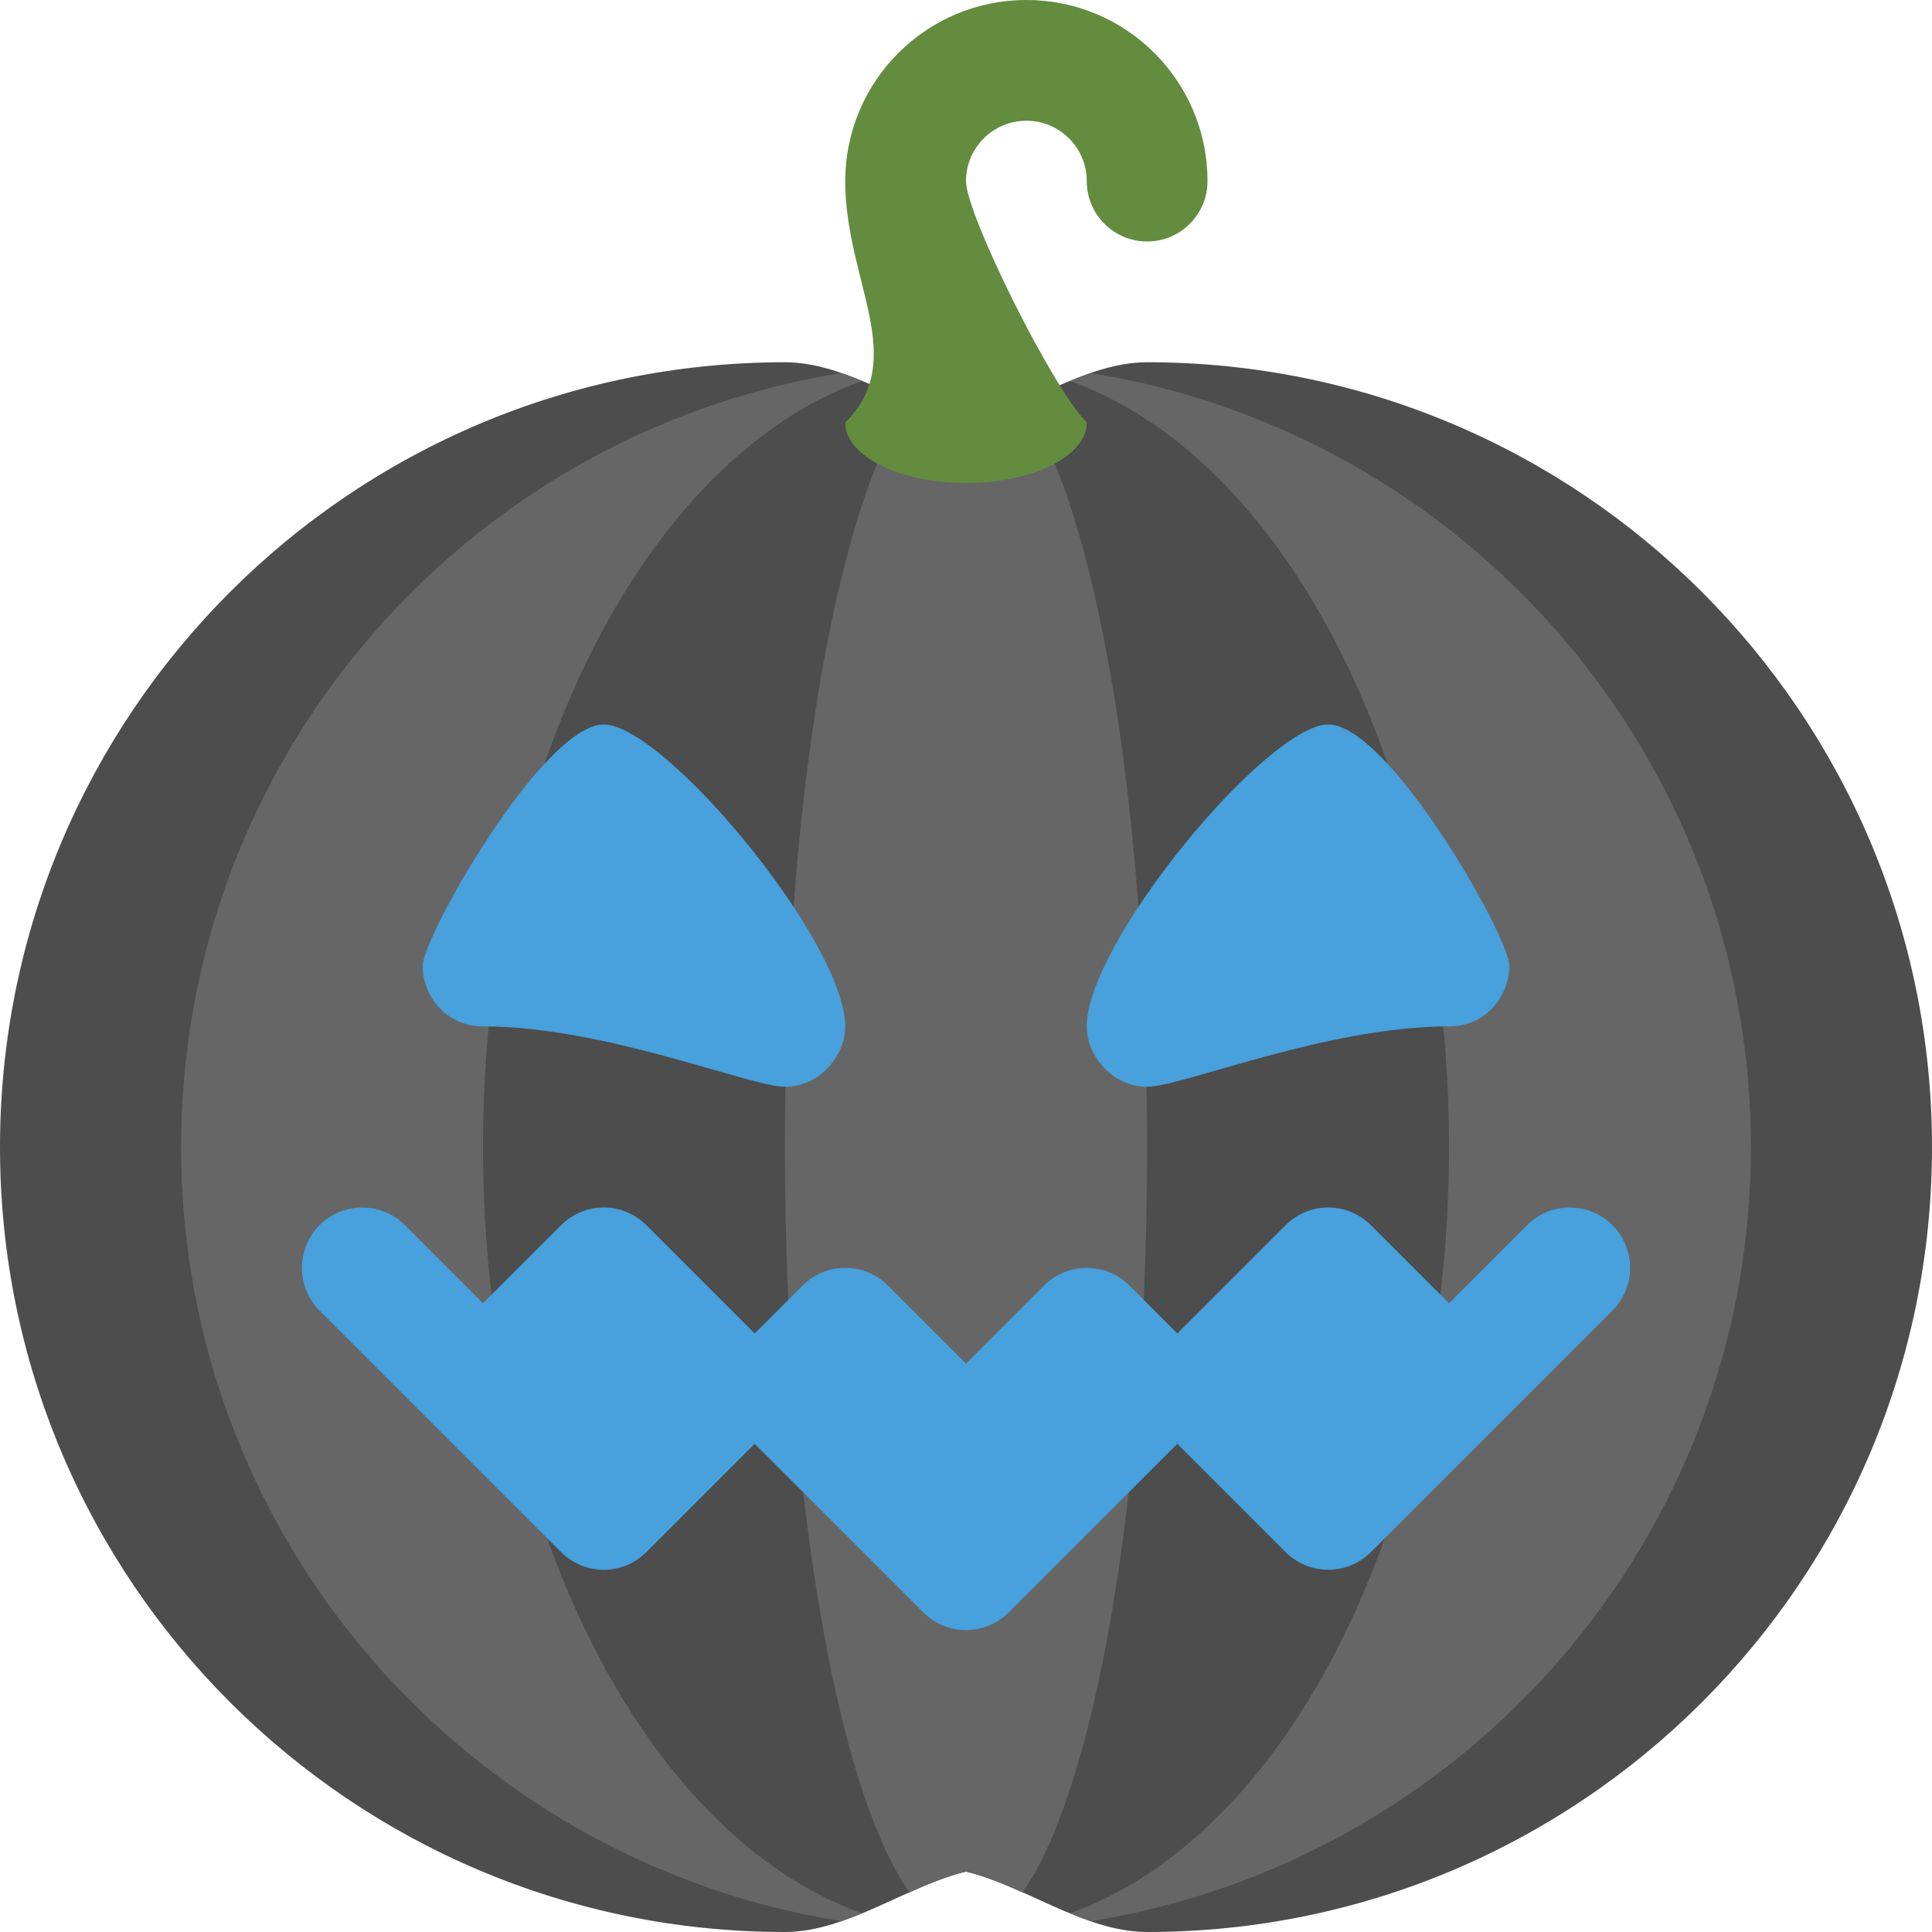
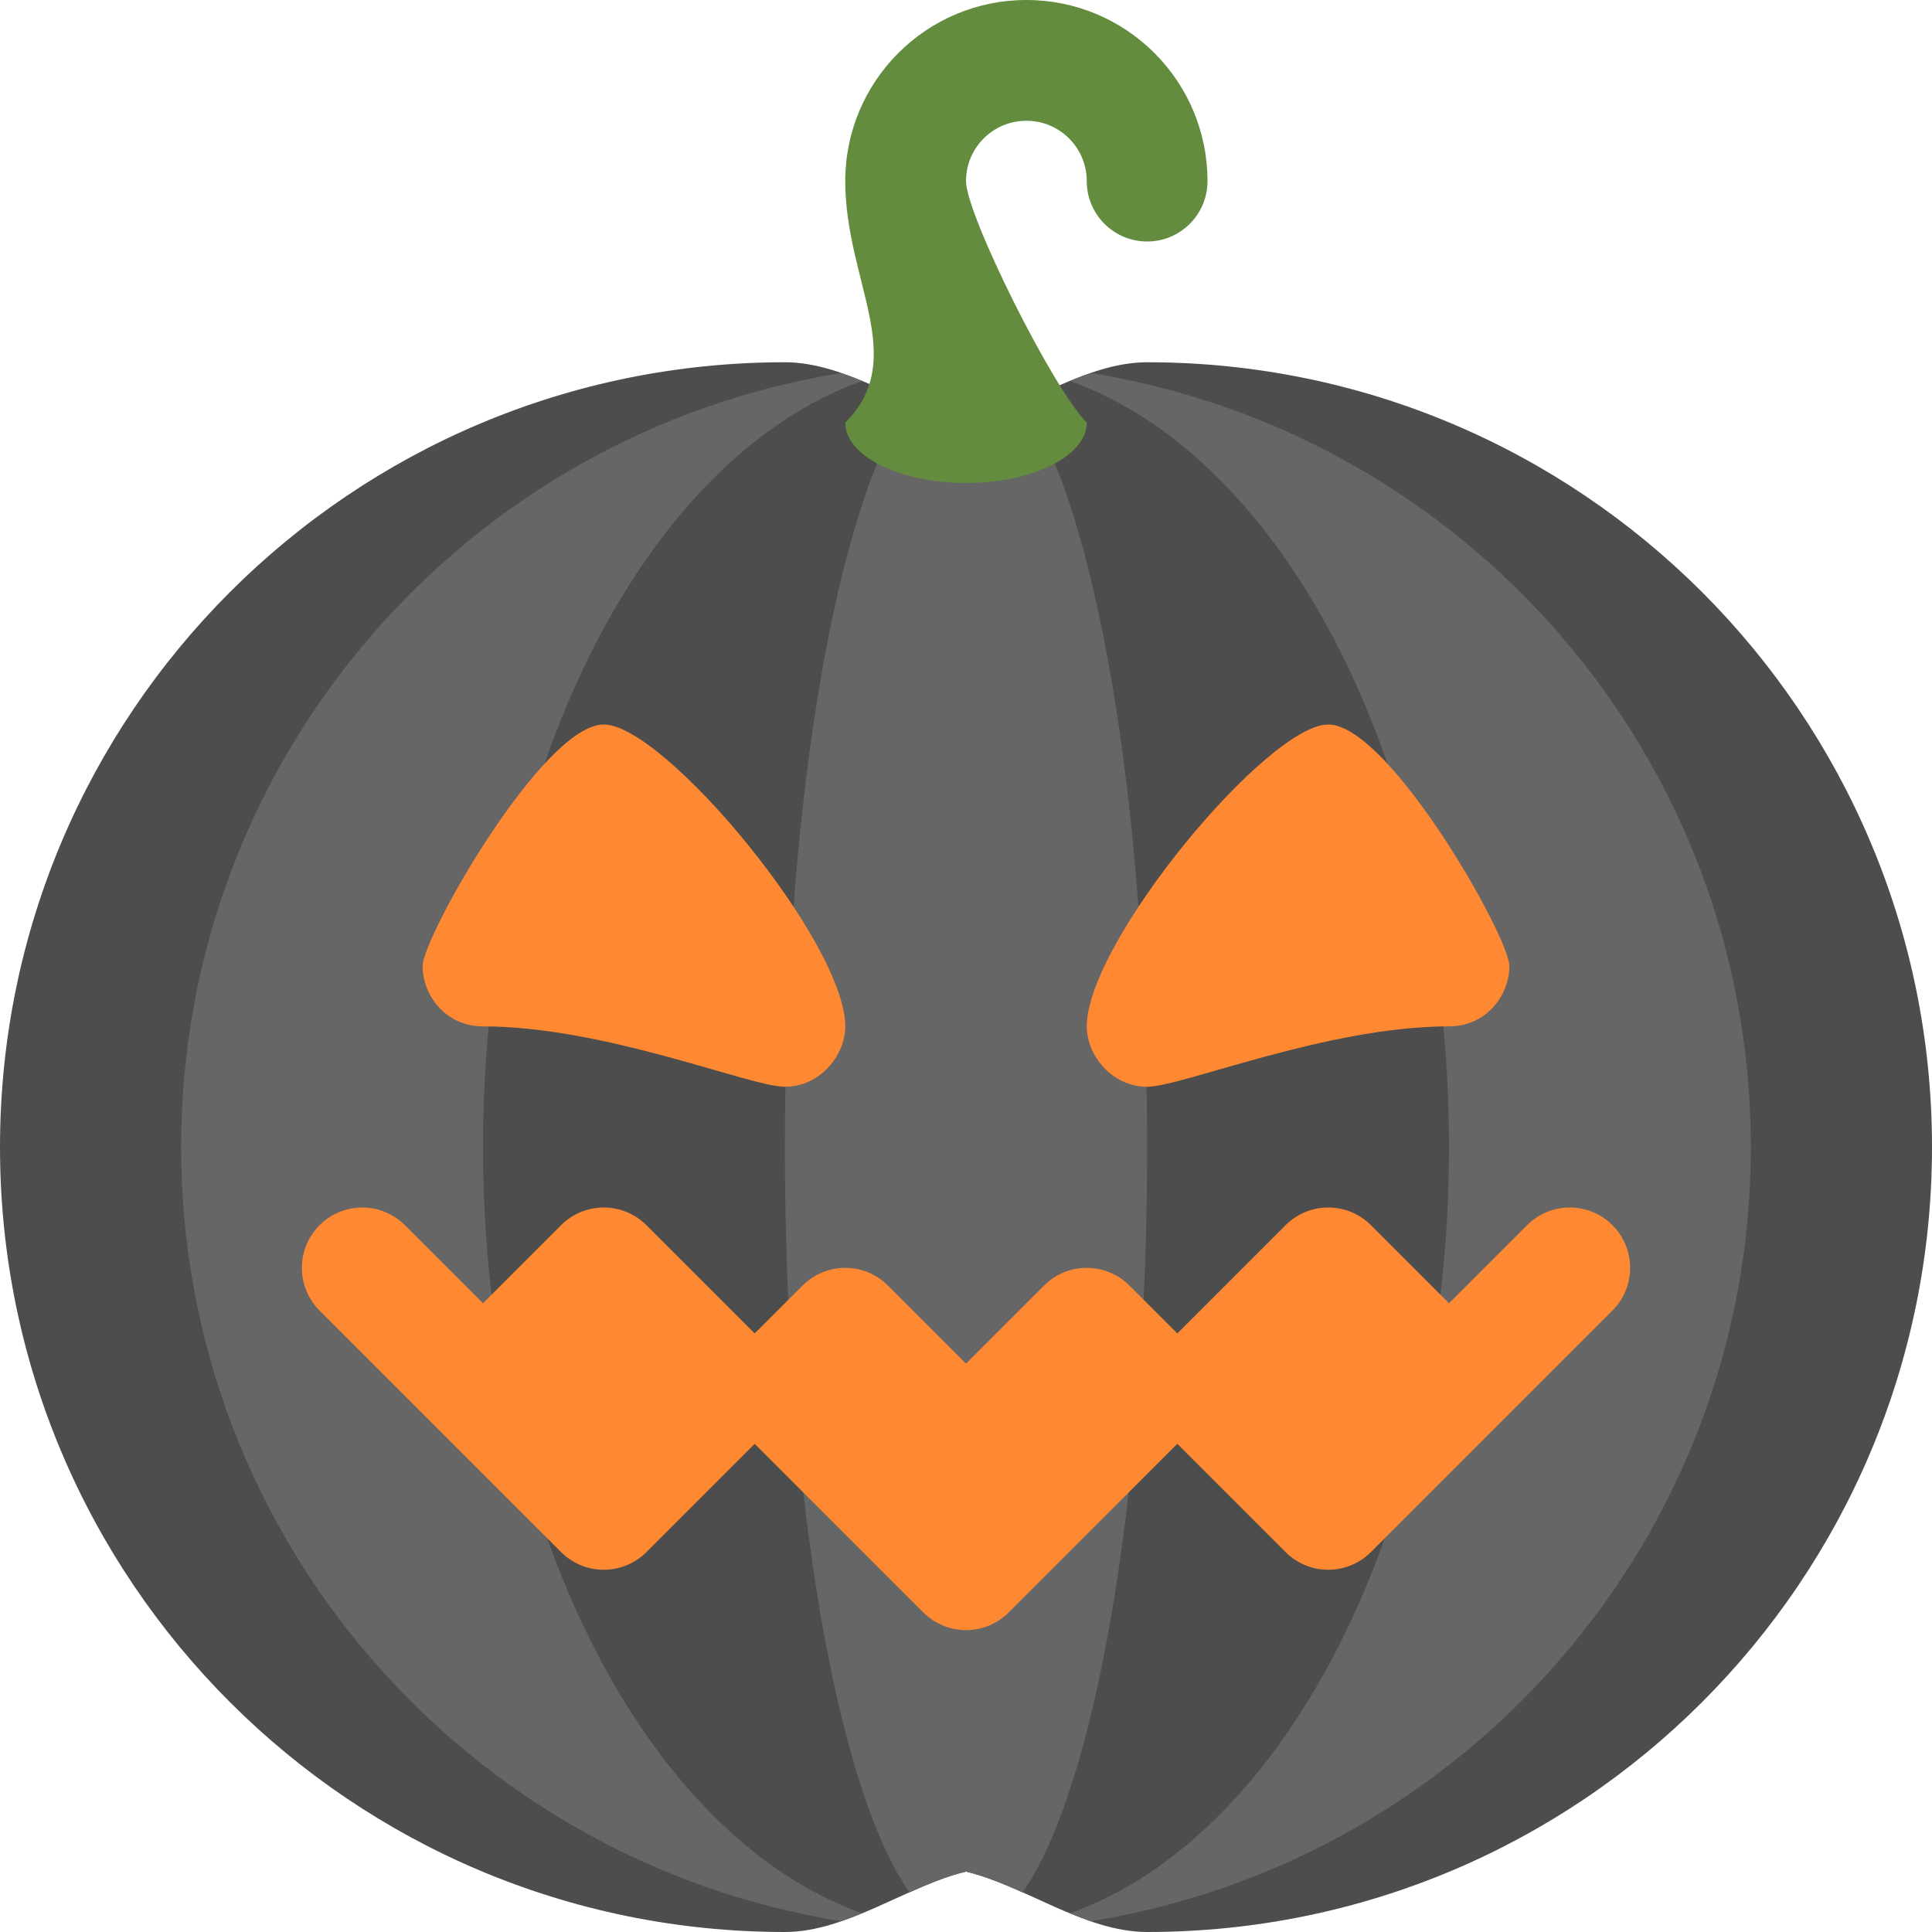
<svg xmlns="http://www.w3.org/2000/svg" version="1.1" id="Layer_1" x="0px" y="0px" width="64px" height="64px" viewBox="0 0 64 64" style="enable-background:new 0 0 64 64;" xml:space="preserve">
  <g id="Pumpkin_2_">
    <g>
      <path style="fill:#4D4D4D;" d="M38,12c-2.069,0-4.071,1.543-6,2c-1.93-0.457-3.932-2-6-2C11.641,12,0,23.641,0,38s11.641,26,26,26    c2.068,0,4.07-1.545,6-2c1.929,0.455,3.931,2,6,2c14.359,0,26-11.641,26-26S52.359,12,38,12z" />
    </g>
  </g>
  <g id="Stripes_6_">
    <g>
      <path style="fill-rule:evenodd;clip-rule:evenodd;fill:#666666;" d="M16,38c0-12.436,5.376-22.817,12.556-25.38    c-0.23-0.095-0.462-0.181-0.694-0.26C15.474,14.347,6,25.053,6,38s9.474,23.652,21.86,25.64c0.232-0.079,0.464-0.165,0.694-0.26    C21.376,60.816,16,50.436,16,38z M33.874,13.312C33.242,13.594,32.617,13.854,32,14c-0.617-0.146-1.242-0.406-1.874-0.688    C27.73,16.725,26,26.479,26,38c0,11.52,1.73,21.274,4.126,24.688C30.758,62.405,31.383,62.146,32,62    c0.617,0.146,1.242,0.405,1.874,0.688C36.27,59.275,38,49.521,38,38C38,26.479,36.269,16.724,33.874,13.312z M36.139,12.36    c-0.232,0.079-0.464,0.165-0.694,0.26C42.623,15.183,48,25.564,48,38s-5.377,22.816-12.555,25.38    c0.23,0.095,0.462,0.181,0.694,0.26C48.526,61.653,58,50.947,58,38S48.526,14.347,36.139,12.36z" />
    </g>
  </g>
  <g id="Tail_2_">
    <g>
      <path style="fill-rule:evenodd;clip-rule:evenodd;fill:#638C3F;" d="M34,0c-3.313,0-6,2.686-6,6c0,3.313,2.125,5.875,0,8    c0,1.105,1.791,2,4,2s4-0.895,4-2c-1.125-1.125-4-6.896-4-8c0-1.105,0.896-2,2-2s2,0.895,2,2c0,1.104,0.896,2,2,2s2-0.896,2-2    C40,2.686,37.313,0,34,0z" />
    </g>
  </g>
  <g id="Face_2_">
    <g>
-       <path style="fill-rule:evenodd;clip-rule:evenodd;fill:#48A0DC;" d="M52,40c-0.553,0-1.053,0.225-1.414,0.586L48,43.172    l-2.586-2.586C45.052,40.225,44.552,40,44,40c-0.553,0-1.053,0.225-1.414,0.586L39,44.172l-1.586-1.586    C37.052,42.223,36.552,42,36,42c-0.553,0-1.053,0.223-1.414,0.586L32,45.172l-2.586-2.586C29.052,42.223,28.552,42,28,42    c-0.553,0-1.053,0.223-1.414,0.586L25,44.172l-3.586-3.586C21.052,40.225,20.552,40,20,40c-0.553,0-1.053,0.225-1.414,0.586    L16,43.172l-2.586-2.586C13.052,40.225,12.552,40,12,40c-1.104,0-2,0.895-2,2c0,0.553,0.224,1.051,0.586,1.414l4,4l4,4    C18.947,51.775,19.447,52,20,52c0.552,0,1.052-0.225,1.414-0.586L25,47.828l5.586,5.586C30.947,53.775,31.447,54,32,54    c0.552,0,1.052-0.225,1.414-0.586L39,47.828l3.586,3.586C42.947,51.775,43.447,52,44,52c0.552,0,1.052-0.225,1.414-0.586l4-4l4-4    C53.775,43.051,54,42.553,54,42C54,40.895,53.104,40,52,40z M38,36c1.16,0,5.945-2,10-2c1.242,0,2-1.033,2-2s-3.993-8-6-8    c-2.008,0-8,7.211-8,10C36,34.967,36.84,36,38,36z M16,34c4.054,0,8.84,2,10,2s2-1.033,2-2c0-2.789-5.992-10-8-10s-6,7.033-6,8    S14.757,34,16,34z" />
+       <path style="fill-rule:evenodd;clip-rule:evenodd;fill:#FF8833;" d="M52,40c-0.553,0-1.053,0.225-1.414,0.586L48,43.172    l-2.586-2.586C45.052,40.225,44.552,40,44,40c-0.553,0-1.053,0.225-1.414,0.586L39,44.172l-1.586-1.586    C37.052,42.223,36.552,42,36,42c-0.553,0-1.053,0.223-1.414,0.586L32,45.172l-2.586-2.586C29.052,42.223,28.552,42,28,42    c-0.553,0-1.053,0.223-1.414,0.586L25,44.172l-3.586-3.586C21.052,40.225,20.552,40,20,40c-0.553,0-1.053,0.225-1.414,0.586    L16,43.172l-2.586-2.586C13.052,40.225,12.552,40,12,40c-1.104,0-2,0.895-2,2c0,0.553,0.224,1.051,0.586,1.414l4,4l4,4    C18.947,51.775,19.447,52,20,52c0.552,0,1.052-0.225,1.414-0.586L25,47.828l5.586,5.586C30.947,53.775,31.447,54,32,54    c0.552,0,1.052-0.225,1.414-0.586L39,47.828l3.586,3.586C42.947,51.775,43.447,52,44,52c0.552,0,1.052-0.225,1.414-0.586l4-4l4-4    C53.775,43.051,54,42.553,54,42C54,40.895,53.104,40,52,40z M38,36c1.16,0,5.945-2,10-2c1.242,0,2-1.033,2-2s-3.993-8-6-8    c-2.008,0-8,7.211-8,10C36,34.967,36.84,36,38,36z M16,34c4.054,0,8.84,2,10,2s2-1.033,2-2c0-2.789-5.992-10-8-10s-6,7.033-6,8    S14.757,34,16,34z" />
    </g>
  </g>
</svg>
